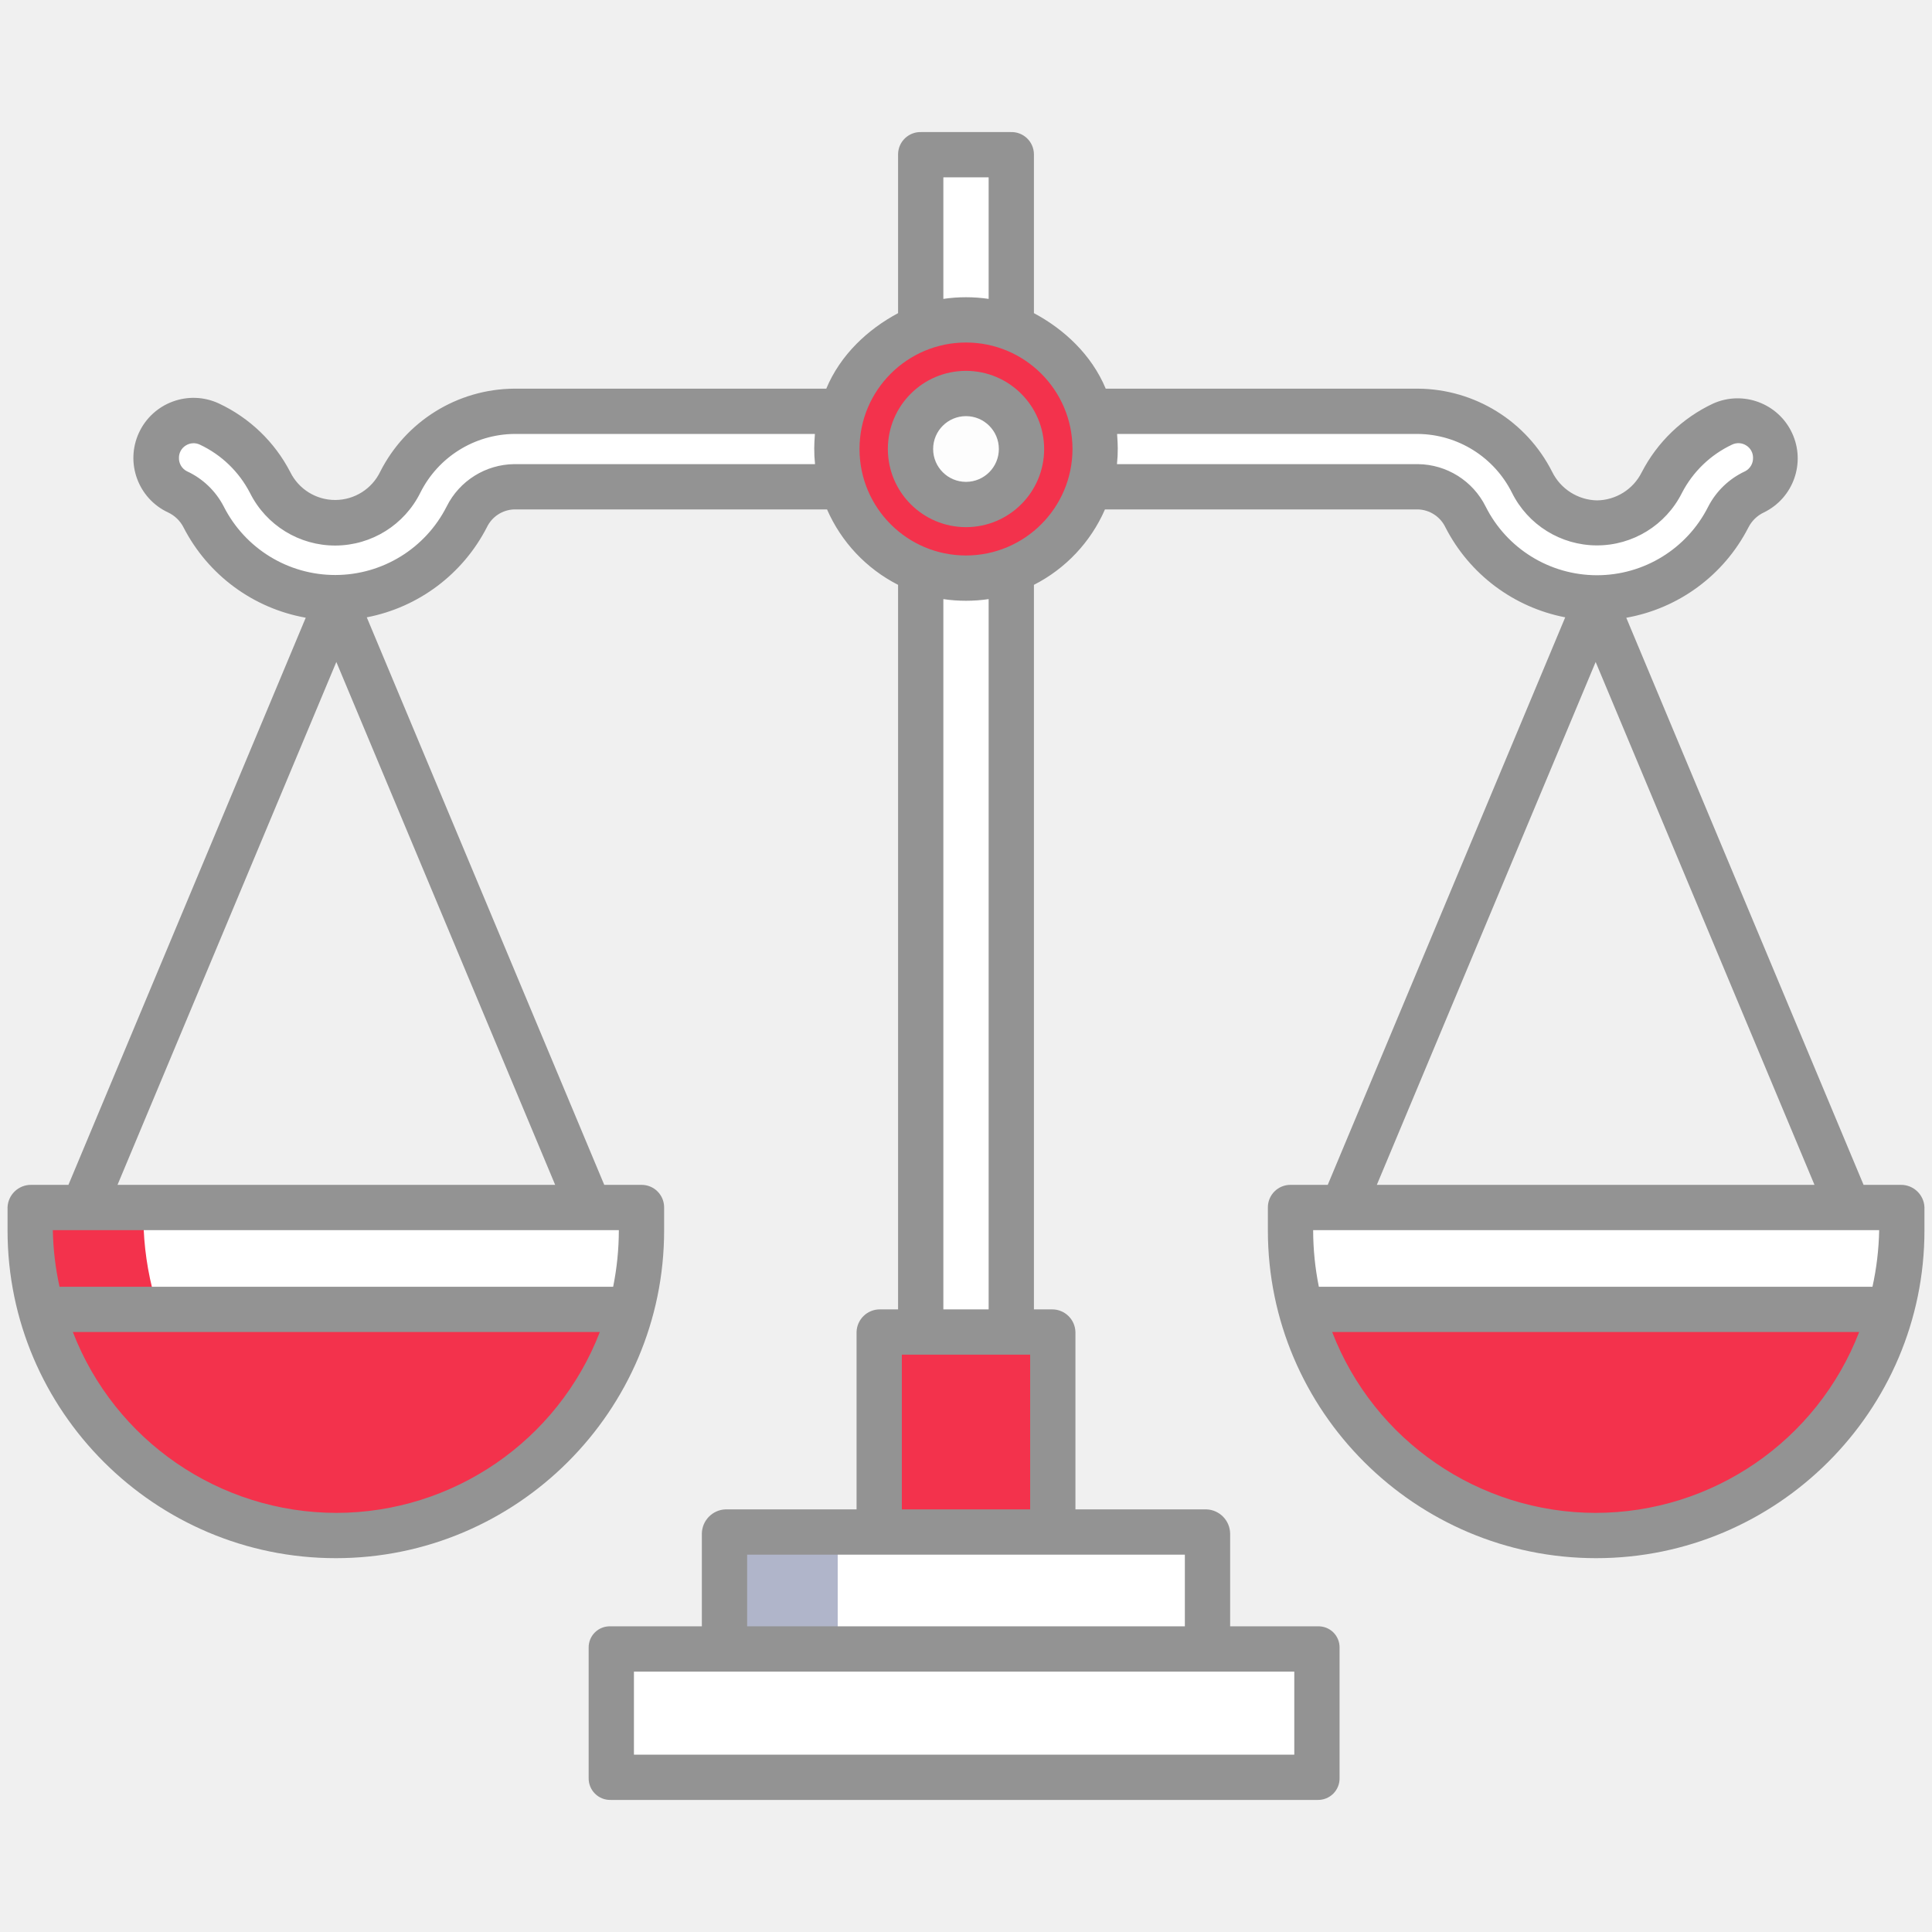
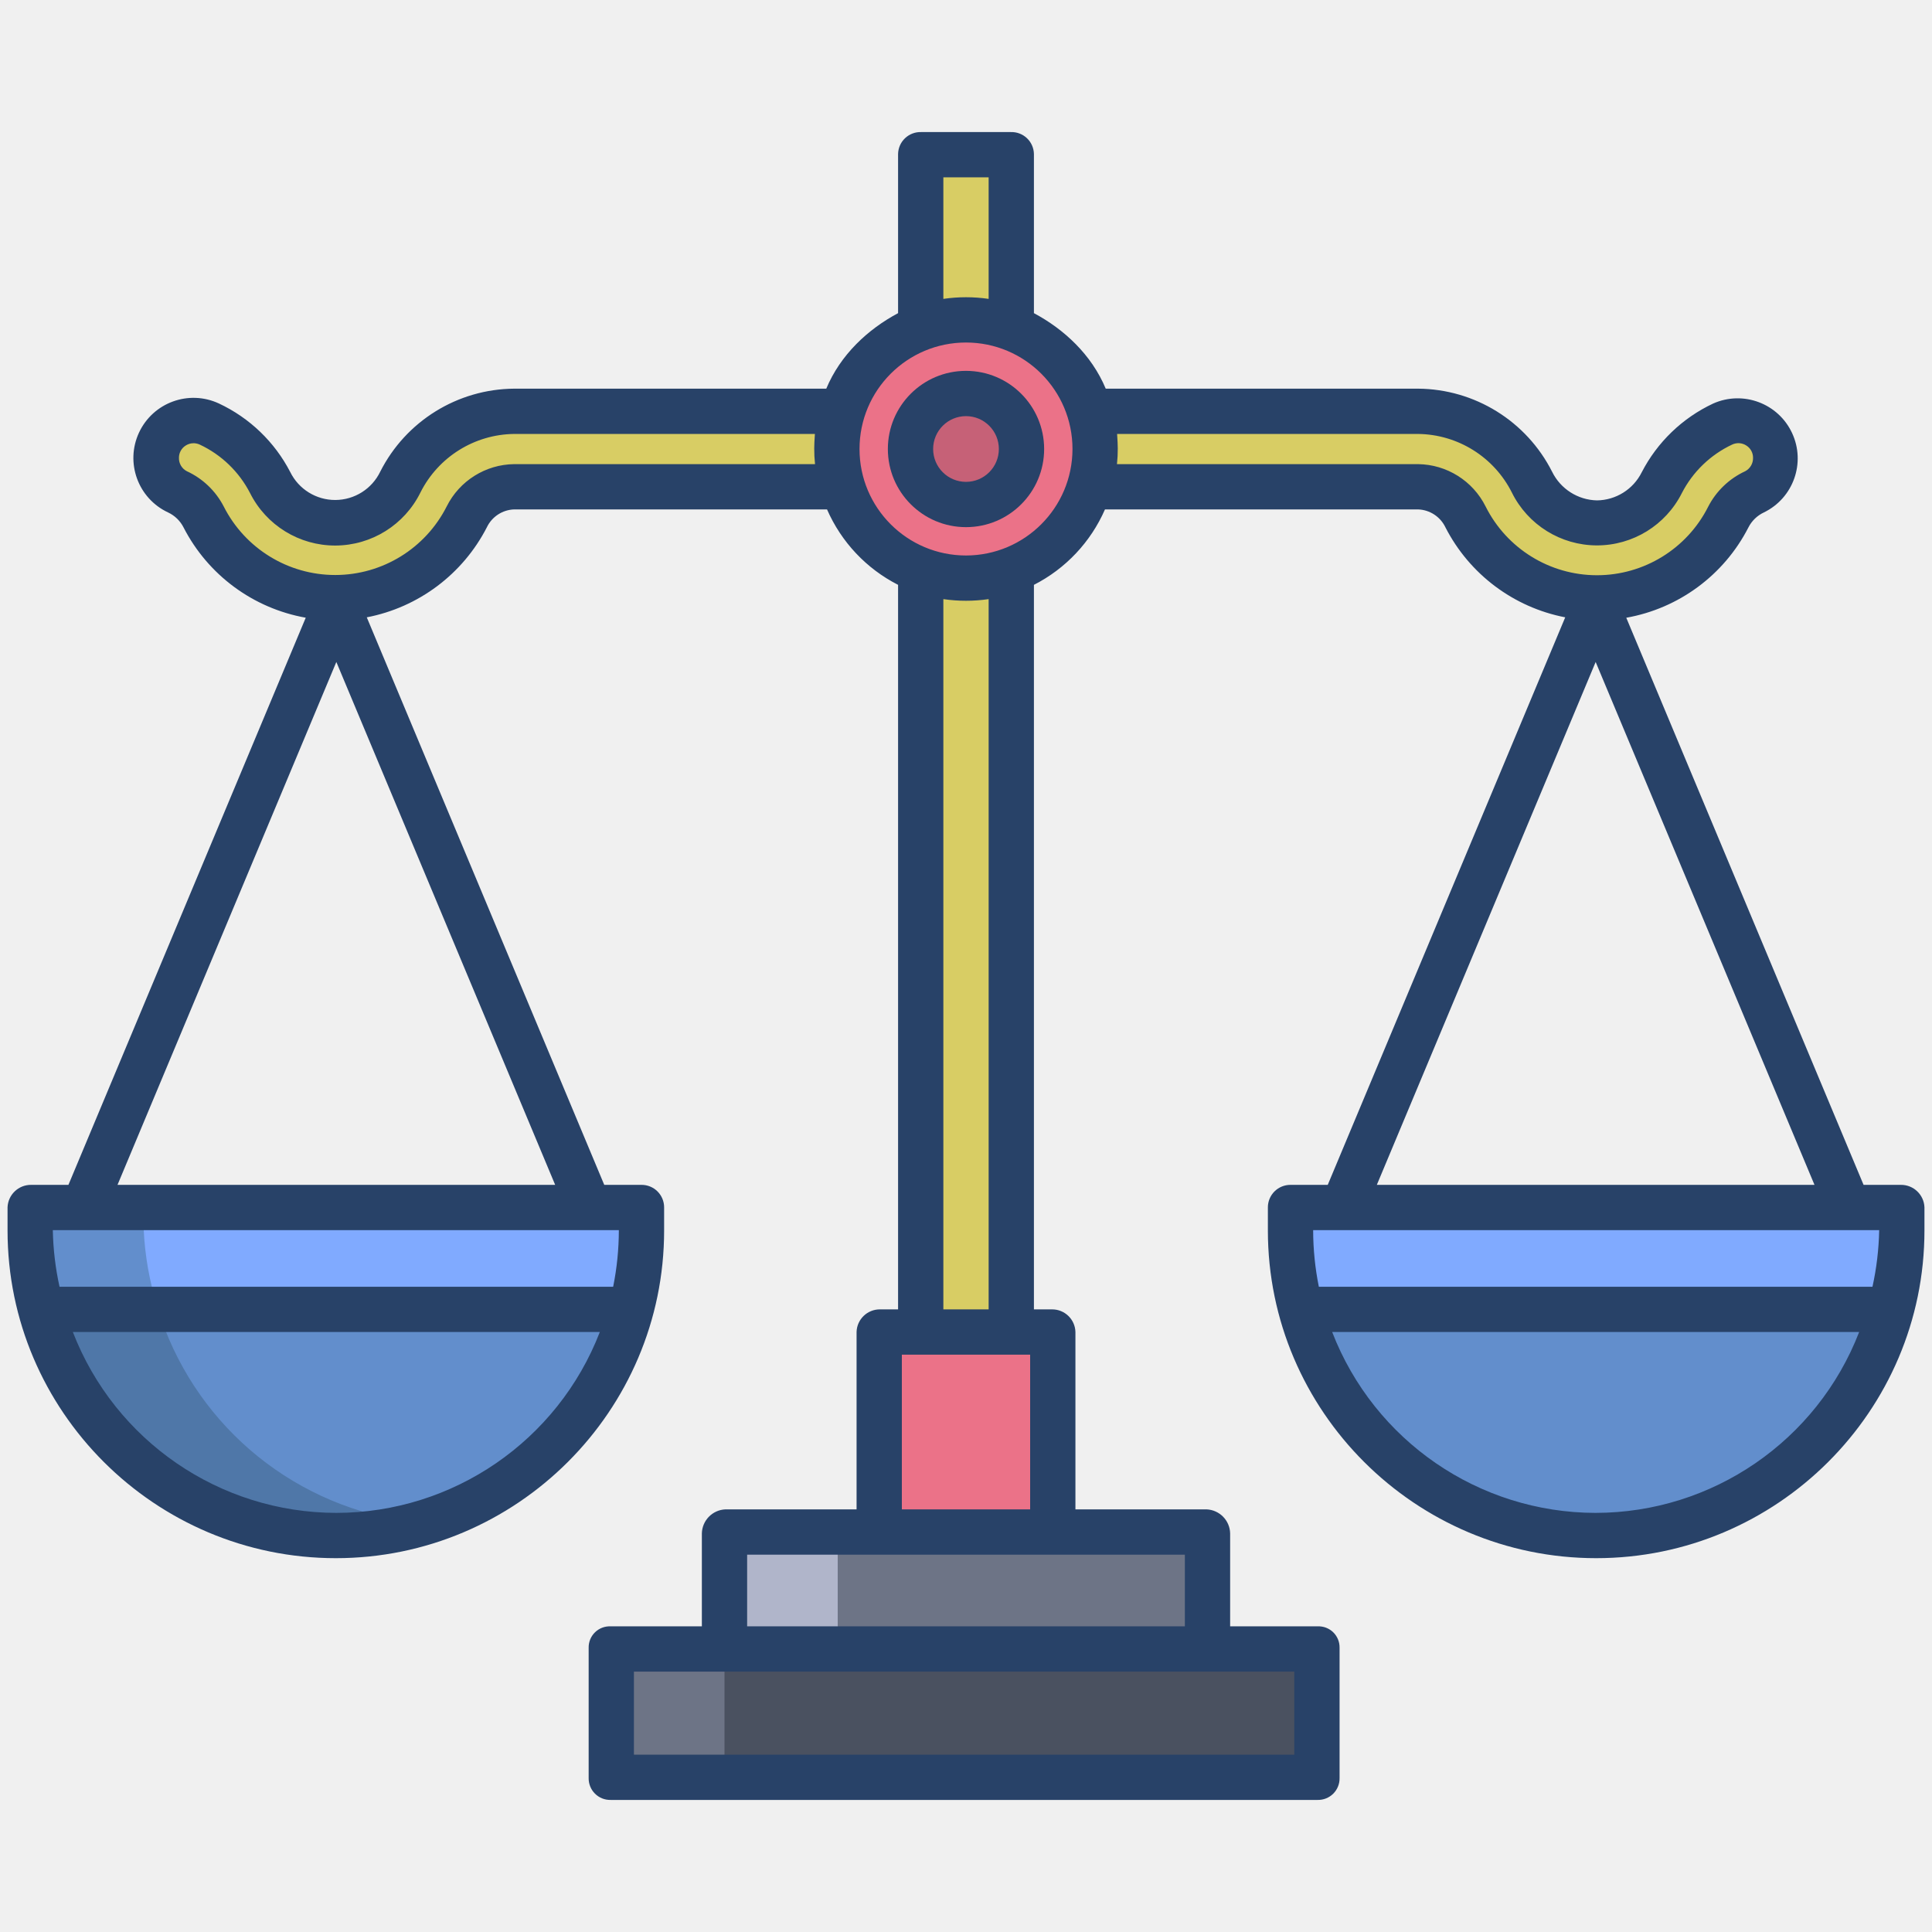
- <svg xmlns="http://www.w3.org/2000/svg" version="1.1" width="512" height="512" x="0" y="0" viewBox="0 0 512 512" style="enable-background:new 0 0 512 512" xml:space="preserve" class="">
-   <g>
-     <path d="m162 437h187v34h-187z" fill="#ffffff" data-original="#4a5160" style="" class="" />
-     <path d="m344.75 344h156.23a80.874 80.874 0 0 1 -156.23 0z" fill="#f3324c" data-original="#628ecc" style="" class="" />
-     <path d="m342 317v6.07a80.672 80.672 0 0 0 2.75 20.93h156.23a80.779 80.779 0 0 0 3.02-20.93v-6.07z" fill="#ffffff" data-original="#80aaff" style="" class="" />
-     <path d="m11.02 344h156.23a80.874 80.874 0 0 1 -156.23 0z" fill="#f3324c" data-original="#628ecc" style="" class="" />
-     <path d="m8 317v6.07a80.779 80.779 0 0 0 3.02 20.93h156.23a80.672 80.672 0 0 0 2.75-20.93v-6.07z" fill="#ffffff" data-original="#80aaff" style="" class="" />
-     <path d="m456.52 112.39a34.556 34.556 0 0 0 -16.13 15.54 19.125 19.125 0 0 1 -34.39-.145 34.159 34.159 0 0 0 -30.19-18.785h-107.81v-68h-24v68h-107.74a34.143 34.143 0 0 0 -30.16 18.745 19.265 19.265 0 0 1 -34.51.109 34.508 34.508 0 0 0 -16.1-15.482 9.932 9.932 0 0 0 -8.47 17.966 14.727 14.727 0 0 1 6.96 6.691 39.087 39.087 0 0 0 69.73-.074 14.3 14.3 0 0 1 12.55-7.955h107.74v224h24v-224h107.81a14.331 14.331 0 0 1 12.57 7.985 39.014 39.014 0 0 0 69.63.049 14.73 14.73 0 0 1 6.96-6.692 9.235 9.235 0 0 0 4.11-3.676 10.337 10.337 0 0 0 1.49-5.358 9.866 9.866 0 0 0 -14.05-8.918z" fill="#ffffff" data-original="#d8cd64" style="" class="" />
-     <path d="m267.9 151.08a34.186 34.186 0 1 1 20.8-21.98 33.983 33.983 0 0 1 -20.8 21.98z" fill="#f3324c" data-original="#eb7288" style="" class="" />
-     <circle cx="256" cy="118.99" fill="#fdfdfd" r="14.71" data-original="#c66177" style="" class="" />
-     <path d="m192 406h128v31h-128z" fill="#ffffff" data-original="#6d7486" style="" class="" />
-     <path d="m233 353h46v53h-46z" fill="#f3324c" data-original="#eb7288" style="" class="" />
-     <path d="m162 437h30v34h-30z" fill="#ffffff" data-original="#6d7486" style="" class="" />
-     <path d="m41.02 344h-30a80.853 80.853 0 0 0 93.112 58.524 80.956 80.956 0 0 1 -63.112-58.524z" fill="#f3324c" data-original="#4f77a8" style="" class="" />
-     <path d="m38 323.07v-6.07h-30v6.07a80.779 80.779 0 0 0 3.02 20.93h30a80.779 80.779 0 0 1 -3.02-20.93z" fill="#f3324c" data-original="#628ecc" style="" class="" />
-     <path d="m192 406h30v31h-30z" fill="#b0b5ca" data-original="#b0b5ca" style="" />
-     <g fill="#284268">
-       <path d="m256 98.281a20.709 20.709 0 1 0 20.709 20.709 20.732 20.732 0 0 0 -20.709-20.709zm0 29.418a8.709 8.709 0 1 1 8.709-8.709 8.719 8.719 0 0 1 -8.709 8.71z" fill="#939393" data-original="#284268" style="" class="" />
-       <path d="m503.724 314h-9.858l-62.886-150.29a45.244 45.244 0 0 0 32.354-23.91 8.8 8.8 0 0 1 4.116-4 15.92 15.92 0 0 0 -13.45-28.855 40.809 40.809 0 0 0 -18.933 18.228 13.434 13.434 0 0 1 -11.869 7.435 13.576 13.576 0 0 1 -11.868-7.58 40.133 40.133 0 0 0 -35.517-22.028h-82.785c-3.756-9-11.028-15.745-19.028-20.011v-42.18a5.925 5.925 0 0 0 -6.1-5.809h-23.8a5.925 5.925 0 0 0 -6.1 5.809v42.18c-8 4.266-15.272 11.011-19.028 20.011h-82.71a40.117 40.117 0 0 0 -35.489 21.983 13.265 13.265 0 0 1 -23.858.11 40.725 40.725 0 0 0 -18.9-18.164 15.931 15.931 0 0 0 -13.465 28.877 8.77 8.77 0 0 1 4.1 3.981 45.324 45.324 0 0 0 32.375 23.913l-62.891 150.3h-9.858a6.2 6.2 0 0 0 -6.276 5.949v6.125c0 47.894 39.106 86.858 87 86.858s87-38.964 87-86.858v-6.125a5.964 5.964 0 0 0 -6.009-5.949h-9.857l-62.934-150.4a45.451 45.451 0 0 0 31.832-23.88 8.326 8.326 0 0 1 7.23-4.72h82.909a40.728 40.728 0 0 0 18.829 19.991v192.009h-4.813a6.158 6.158 0 0 0 -6.187 5.994v47.006h-34.769a6.521 6.521 0 0 0 -6.231 6.363v24.637h-24.166a5.572 5.572 0 0 0 -5.834 5.651v34.54a5.7 5.7 0 0 0 5.834 5.809h187.34a5.694 5.694 0 0 0 5.826-5.809v-34.54a5.566 5.566 0 0 0 -5.826-5.651h-23.174v-24.637a6.521 6.521 0 0 0 -6.231-6.363h-34.769v-47.006a6.158 6.158 0 0 0 -6.187-5.994h-4.813v-192.009a40.728 40.728 0 0 0 18.829-19.991h82.984a8.351 8.351 0 0 1 7.24 4.75 45.343 45.343 0 0 0 31.747 23.85l-62.934 150.4h-9.857a5.964 5.964 0 0 0 -6.009 5.949v6.125c0 47.894 39.106 86.858 87 86.858s87-38.964 87-86.858v-6.125a6.2 6.2 0 0 0 -6.276-5.949zm-414.59 86.93a74.977 74.977 0 0 1 -69.828-47.93h139.655a74.975 74.975 0 0 1 -69.827 47.93zm74.866-74.93v.074a76.254 76.254 0 0 1 -1.507 14.926h-146.718a76.47 76.47 0 0 1 -1.775-14.926v-.074zm-16.875-12h-115.983l57.992-138.571zm-10.863-191a20.273 20.273 0 0 0 -17.879 11.2 33.107 33.107 0 0 1 -59.078.05 20.806 20.806 0 0 0 -9.807-9.381 3.854 3.854 0 0 1 -2.072-3.543 3.8 3.8 0 0 1 1.774-3.246 3.879 3.879 0 0 1 3.768-.246 28.7 28.7 0 0 1 13.292 12.82 25.218 25.218 0 0 0 45.164-.146 28.159 28.159 0 0 1 24.838-15.508h79.695c-.112 2-.177 2.533-.177 3.781a37.088 37.088 0 0 0 .212 4.219zm113.738-76h12v32.207a41.408 41.408 0 0 0 -12 0zm93 396v22h-175v-22zm-29-31v19h-116v-19zm-41-53v41h-34v-41zm-23-12v-188.227a41.408 41.408 0 0 0 12 0v188.227zm6-199.79a28.22 28.22 0 1 1 28.22-28.22 28.251 28.251 0 0 1 -28.22 28.22zm137.709-12.978a20.291 20.291 0 0 0 -17.896-11.232h-79.805a37.088 37.088 0 0 0 .212-4.219c0-1.248-.065-1.781-.177-3.781h79.77a28.181 28.181 0 0 1 24.856 15.546 25.171 25.171 0 0 0 45.049.109 28.71 28.71 0 0 1 13.321-12.84 3.87 3.87 0 0 1 3.765.255 3.8 3.8 0 0 1 1.77 3.239 3.9 3.9 0 0 1 -2.082 3.574 20.862 20.862 0 0 0 -9.814 9.412 33 33 0 0 1 -58.969-.063zm29.157 41.2 57.992 138.568h-115.983zm0 225.5a74.975 74.975 0 0 1 -69.827-47.932h139.655a74.977 74.977 0 0 1 -69.828 47.93zm75.134-74.858a76.47 76.47 0 0 1 -1.775 14.926h-146.718a76.254 76.254 0 0 1 -1.507-14.926v-.074h150z" fill="#939393" data-original="#284268" style="" class="" />
-     </g>
+ <svg xmlns="http://www.w3.org/2000/svg" id="Layer_1" height="512" viewBox="0 0 512 512" width="512" data-name="Layer 1">
+   <path d="m162 437h187v34h-187z" fill="#4a5160" />
+   <path d="m344.75 344h156.23a80.874 80.874 0 0 1 -156.23 0z" fill="#628ecc" />
+   <path d="m342 317v6.07a80.672 80.672 0 0 0 2.75 20.93h156.23a80.779 80.779 0 0 0 3.02-20.93v-6.07z" fill="#80aaff" />
+   <path d="m11.02 344h156.23a80.874 80.874 0 0 1 -156.23 0z" fill="#628ecc" />
+   <path d="m8 317v6.07a80.779 80.779 0 0 0 3.02 20.93h156.23a80.672 80.672 0 0 0 2.75-20.93v-6.07z" fill="#80aaff" />
+   <path d="m456.52 112.39a34.556 34.556 0 0 0 -16.13 15.54 19.125 19.125 0 0 1 -34.39-.145 34.159 34.159 0 0 0 -30.19-18.785h-107.81v-68h-24v68h-107.74a34.143 34.143 0 0 0 -30.16 18.745 19.265 19.265 0 0 1 -34.51.109 34.508 34.508 0 0 0 -16.1-15.482 9.932 9.932 0 0 0 -8.47 17.966 14.727 14.727 0 0 1 6.96 6.691 39.087 39.087 0 0 0 69.73-.074 14.3 14.3 0 0 1 12.55-7.955h107.74v224h24v-224h107.81a14.331 14.331 0 0 1 12.57 7.985 39.014 39.014 0 0 0 69.63.049 14.73 14.73 0 0 1 6.96-6.692 9.235 9.235 0 0 0 4.11-3.676 10.337 10.337 0 0 0 1.49-5.358 9.866 9.866 0 0 0 -14.05-8.918z" fill="#d8cd64" />
+   <path d="m267.9 151.08a34.186 34.186 0 1 1 20.8-21.98 33.983 33.983 0 0 1 -20.8 21.98z" fill="#eb7288" />
+   <circle cx="256" cy="118.99" fill="#c66177" r="14.71" />
+   <path d="m192 406h128v31h-128z" fill="#6d7486" />
+   <path d="m233 353h46v53h-46z" fill="#eb7288" />
+   <path d="m162 437h30v34h-30z" fill="#6d7486" />
+   <path d="m41.02 344h-30a80.853 80.853 0 0 0 93.112 58.524 80.956 80.956 0 0 1 -63.112-58.524z" fill="#4f77a8" />
+   <path d="m38 323.07v-6.07h-30v6.07a80.779 80.779 0 0 0 3.02 20.93h30a80.779 80.779 0 0 1 -3.02-20.93z" fill="#628ecc" />
+   <path d="m192 406h30v31h-30z" fill="#b0b5ca" />
+   <g fill="#284268">
+     <path d="m256 98.281a20.709 20.709 0 1 0 20.709 20.709 20.732 20.732 0 0 0 -20.709-20.709zm0 29.418a8.709 8.709 0 1 1 8.709-8.709 8.719 8.719 0 0 1 -8.709 8.71z" />
+     <path d="m503.724 314h-9.858l-62.886-150.29a45.244 45.244 0 0 0 32.354-23.91 8.8 8.8 0 0 1 4.116-4 15.92 15.92 0 0 0 -13.45-28.855 40.809 40.809 0 0 0 -18.933 18.228 13.434 13.434 0 0 1 -11.869 7.435 13.576 13.576 0 0 1 -11.868-7.58 40.133 40.133 0 0 0 -35.517-22.028h-82.785c-3.756-9-11.028-15.745-19.028-20.011v-42.18a5.925 5.925 0 0 0 -6.1-5.809h-23.8a5.925 5.925 0 0 0 -6.1 5.809v42.18c-8 4.266-15.272 11.011-19.028 20.011h-82.71a40.117 40.117 0 0 0 -35.489 21.983 13.265 13.265 0 0 1 -23.858.11 40.725 40.725 0 0 0 -18.9-18.164 15.931 15.931 0 0 0 -13.465 28.877 8.77 8.77 0 0 1 4.1 3.981 45.324 45.324 0 0 0 32.375 23.913l-62.891 150.3h-9.858a6.2 6.2 0 0 0 -6.276 5.949v6.125c0 47.894 39.106 86.858 87 86.858s87-38.964 87-86.858v-6.125a5.964 5.964 0 0 0 -6.009-5.949h-9.857l-62.934-150.4a45.451 45.451 0 0 0 31.832-23.88 8.326 8.326 0 0 1 7.23-4.72h82.909a40.728 40.728 0 0 0 18.829 19.991v192.009h-4.813a6.158 6.158 0 0 0 -6.187 5.994v47.006h-34.769a6.521 6.521 0 0 0 -6.231 6.363v24.637h-24.166a5.572 5.572 0 0 0 -5.834 5.651v34.54a5.7 5.7 0 0 0 5.834 5.809h187.34a5.694 5.694 0 0 0 5.826-5.809v-34.54a5.566 5.566 0 0 0 -5.826-5.651h-23.174v-24.637a6.521 6.521 0 0 0 -6.231-6.363h-34.769v-47.006a6.158 6.158 0 0 0 -6.187-5.994h-4.813v-192.009a40.728 40.728 0 0 0 18.829-19.991h82.984a8.351 8.351 0 0 1 7.24 4.75 45.343 45.343 0 0 0 31.747 23.85l-62.934 150.4h-9.857a5.964 5.964 0 0 0 -6.009 5.949v6.125c0 47.894 39.106 86.858 87 86.858s87-38.964 87-86.858v-6.125a6.2 6.2 0 0 0 -6.276-5.949zm-414.59 86.93a74.977 74.977 0 0 1 -69.828-47.93h139.655a74.975 74.975 0 0 1 -69.827 47.93zm74.866-74.93v.074a76.254 76.254 0 0 1 -1.507 14.926h-146.718a76.47 76.47 0 0 1 -1.775-14.926v-.074zm-16.875-12h-115.983l57.992-138.571zm-10.863-191a20.273 20.273 0 0 0 -17.879 11.2 33.107 33.107 0 0 1 -59.078.05 20.806 20.806 0 0 0 -9.807-9.381 3.854 3.854 0 0 1 -2.072-3.543 3.8 3.8 0 0 1 1.774-3.246 3.879 3.879 0 0 1 3.768-.246 28.7 28.7 0 0 1 13.292 12.82 25.218 25.218 0 0 0 45.164-.146 28.159 28.159 0 0 1 24.838-15.508h79.695c-.112 2-.177 2.533-.177 3.781a37.088 37.088 0 0 0 .212 4.219zm113.738-76h12v32.207a41.408 41.408 0 0 0 -12 0zm93 396v22h-175v-22zm-29-31v19h-116v-19zm-41-53v41h-34v-41zm-23-12v-188.227a41.408 41.408 0 0 0 12 0v188.227zm6-199.79a28.22 28.22 0 1 1 28.22-28.22 28.251 28.251 0 0 1 -28.22 28.22zm137.709-12.978a20.291 20.291 0 0 0 -17.896-11.232h-79.805a37.088 37.088 0 0 0 .212-4.219c0-1.248-.065-1.781-.177-3.781h79.77a28.181 28.181 0 0 1 24.856 15.546 25.171 25.171 0 0 0 45.049.109 28.71 28.71 0 0 1 13.321-12.84 3.87 3.87 0 0 1 3.765.255 3.8 3.8 0 0 1 1.77 3.239 3.9 3.9 0 0 1 -2.082 3.574 20.862 20.862 0 0 0 -9.814 9.412 33 33 0 0 1 -58.969-.063zm29.157 41.2 57.992 138.568h-115.983zm0 225.5a74.975 74.975 0 0 1 -69.827-47.932h139.655a74.977 74.977 0 0 1 -69.828 47.93zm75.134-74.858a76.47 76.47 0 0 1 -1.775 14.926h-146.718a76.254 76.254 0 0 1 -1.507-14.926v-.074h150z" />
  </g>
</svg>
